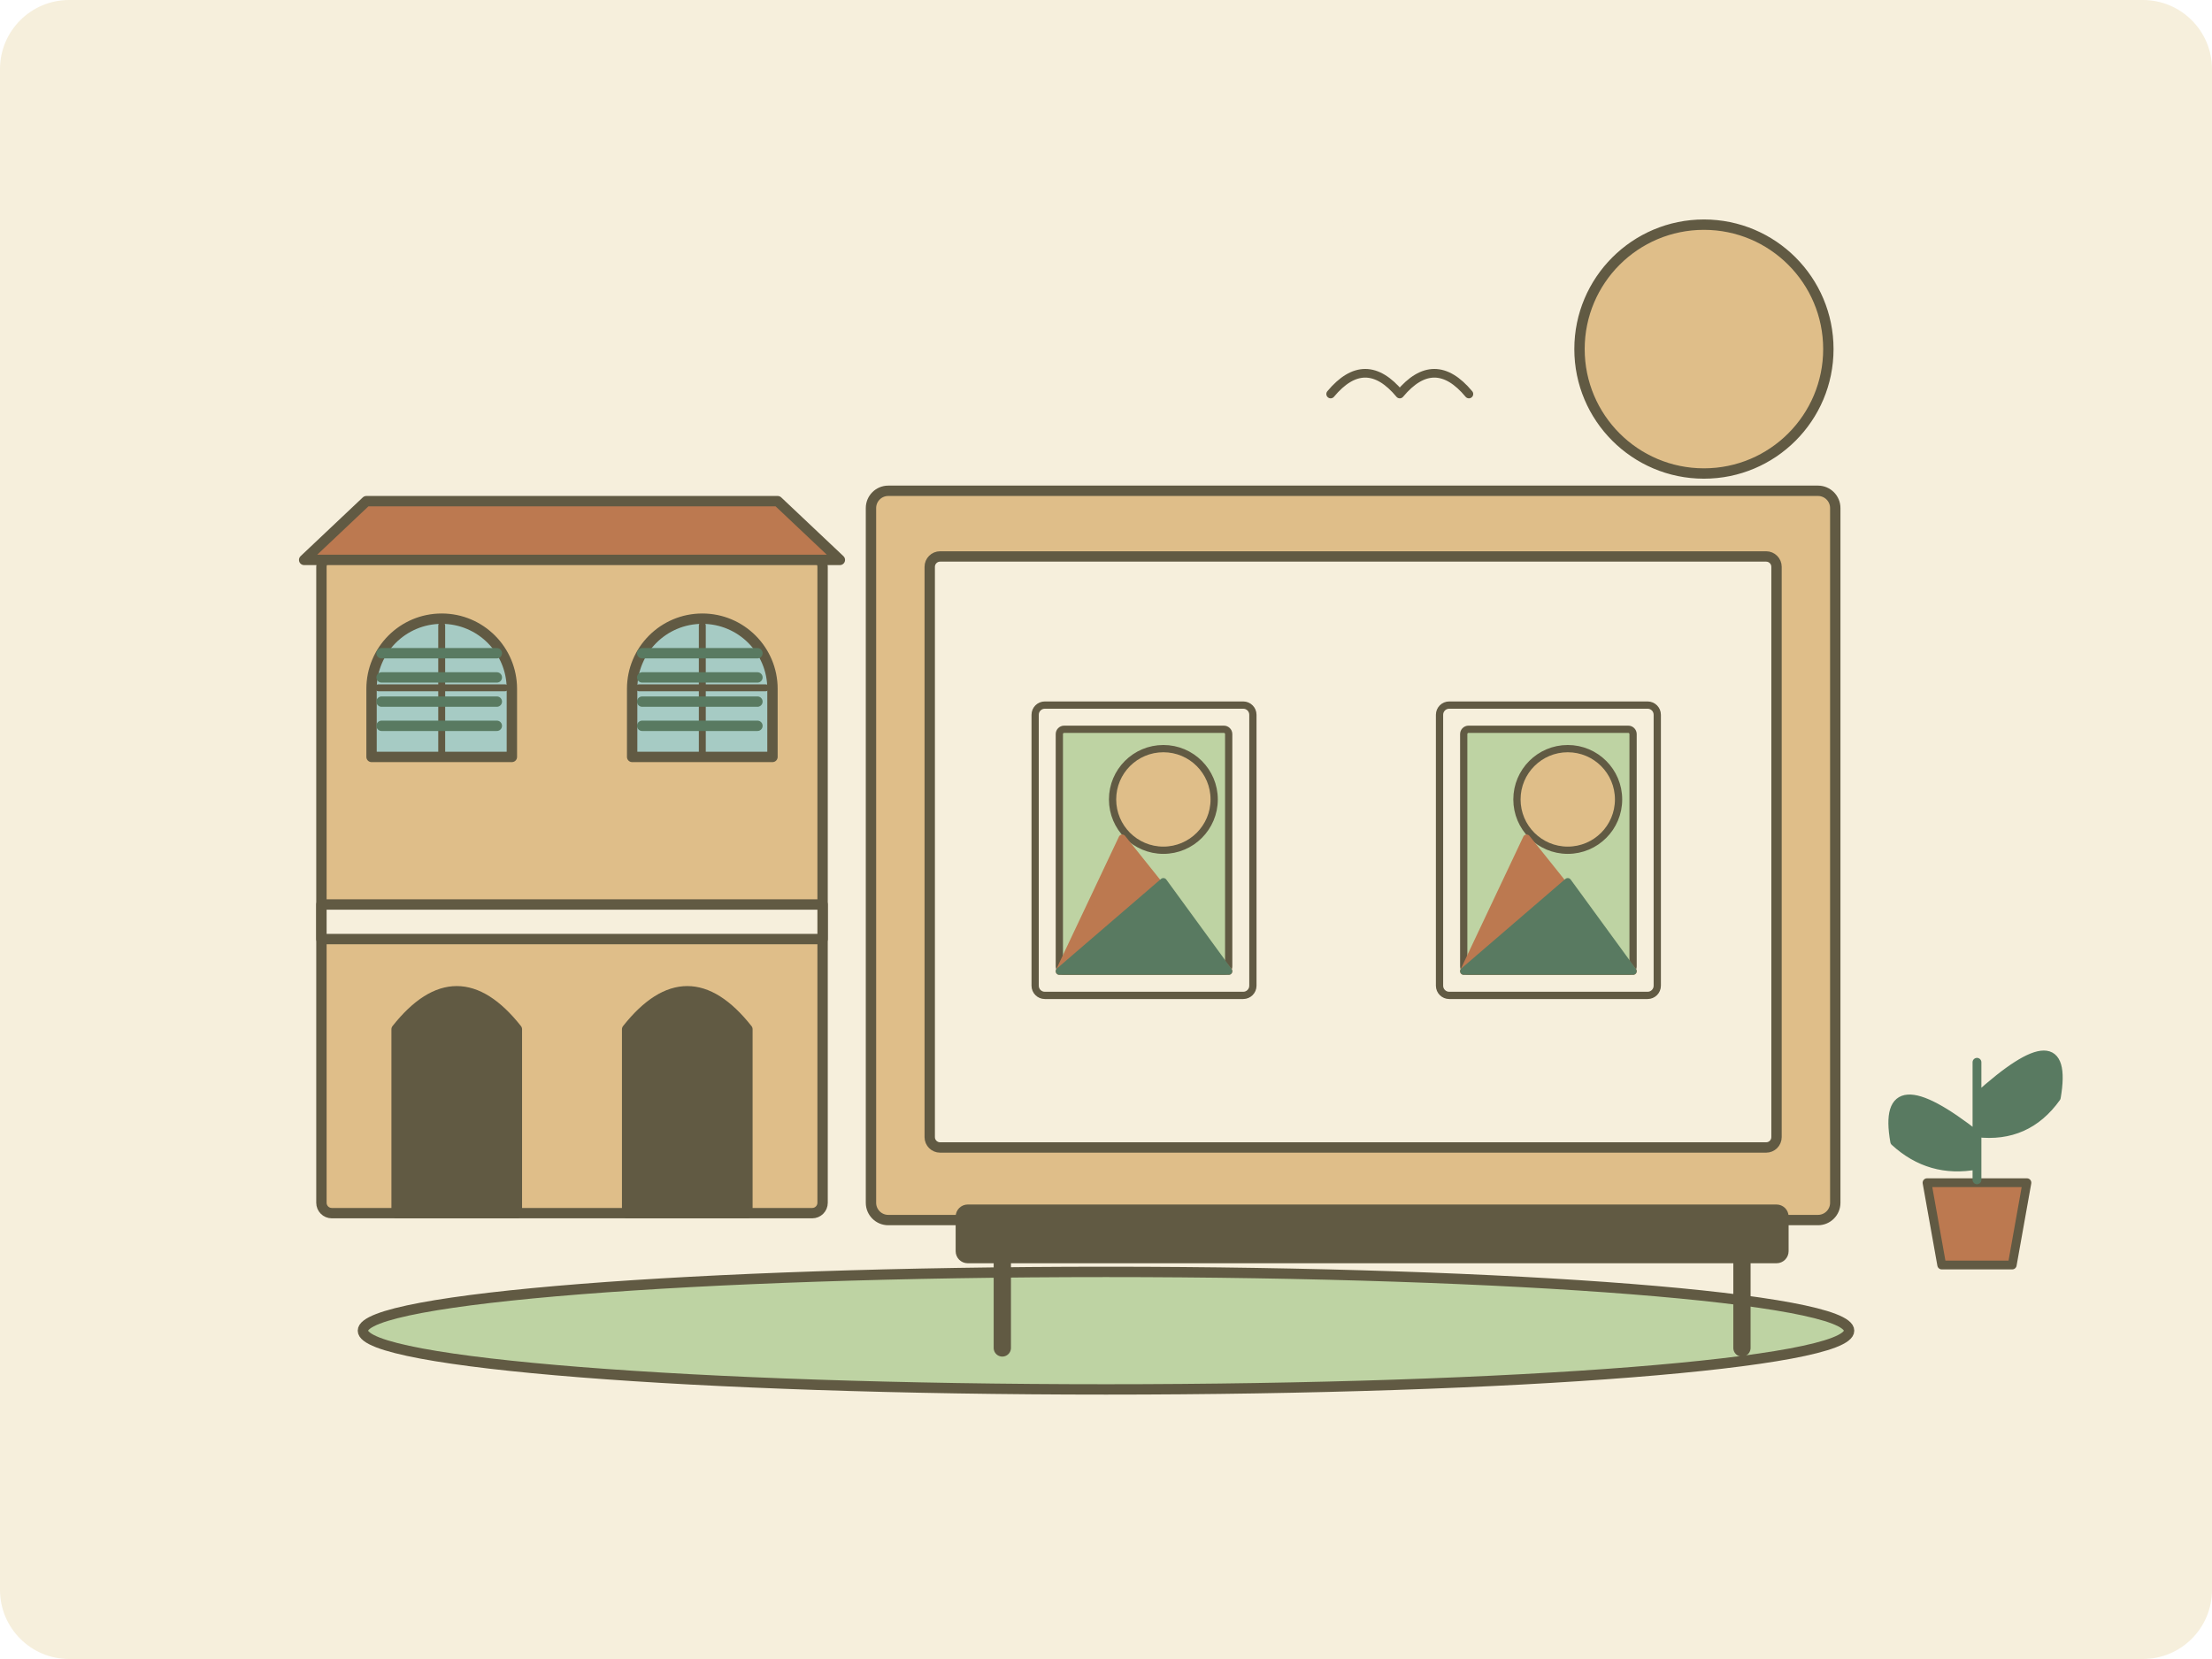
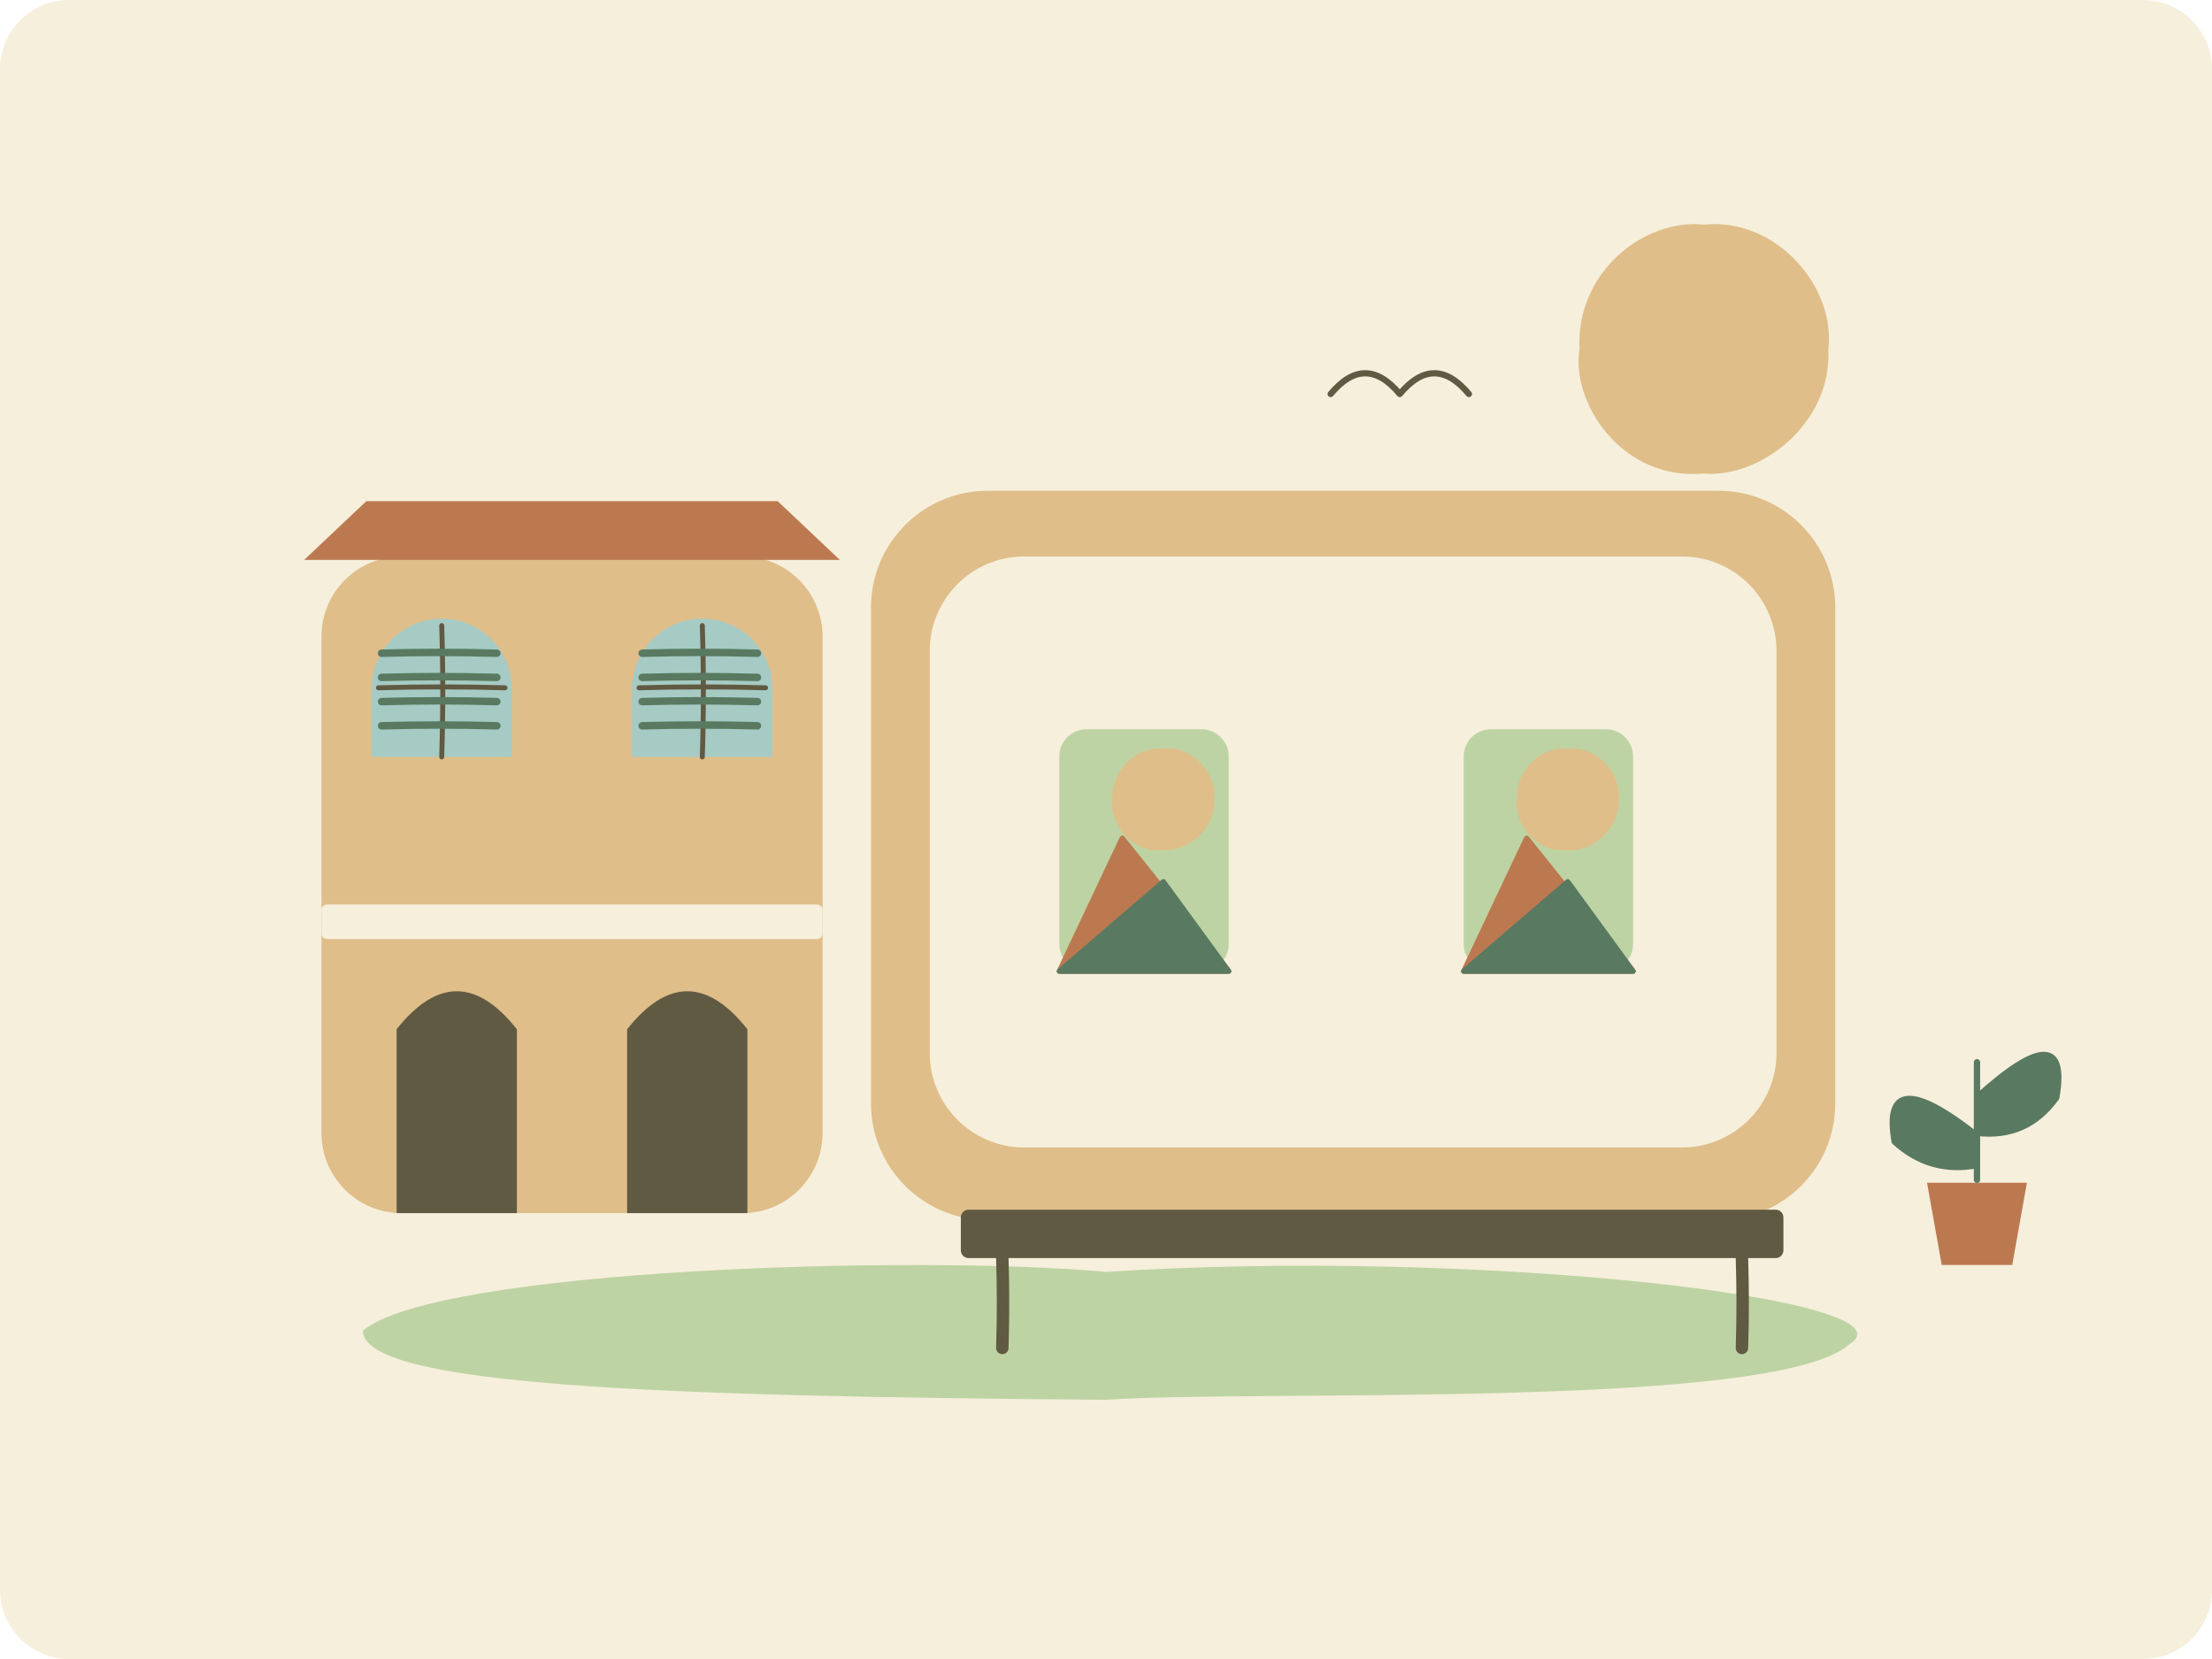
<svg xmlns="http://www.w3.org/2000/svg" width="640" height="480" viewBox="0 0 640 480" role="img" aria-labelledby="title">
  <rect width="640" height="480" rx="20" fill="#f6efdc" />
-   <g stroke="#615a43" stroke-width="3" stroke-linecap="round" stroke-linejoin="round">
-     <circle cx="493" cy="101" r="36" fill="#dfbe89" />
+   <g stroke="none" stroke-width="2" stroke-linecap="round" stroke-linejoin="round">
+     <g transform="translate(493 101) scale(1)">
+       <path d="M0 -36C20.88 -38.16 38.16 -18 36 0C37.08 21.96 15.84 37.44 0 36C-24.12 38.16 -38.52 15.12 -36 0C-37.08 -22.32 -17.28 -37.8 0 -36Z" fill="#dfbe89" stroke="none" stroke-width="2.16" stroke-linecap="round" stroke-linejoin="round" />
+     </g>
    <g transform="translate(78 88) scale(0.8)">
-       <path d="M0 23C-3 7 14-3 29 5C41-13 70-6 74 12C96 8 109 20 105 32H0Z" fill="#f6efdc" stroke="#f6efdc" stroke-width="3" stroke-linecap="round" stroke-linejoin="round" />
+       <path d="M0 23C-3 7 14-3 29 5C41-13 70-6 74 12C96 8 109 20 105 32H0Z" fill="#f6efdc" stroke="#f6efdc" stroke-width="2.16" stroke-linecap="round" stroke-linejoin="round" />
    </g>
    <g transform="translate(338 58) scale(0.55)">
-       <path d="M0 23C-3 7 14-3 29 5C41-13 70-6 74 12C96 8 109 20 105 32H0Z" fill="#f6efdc" stroke="#f6efdc" stroke-width="3" stroke-linecap="round" stroke-linejoin="round" />
+       <path d="M0 23C-3 7 14-3 29 5C41-13 70-6 74 12C96 8 109 20 105 32H0Z" fill="#f6efdc" stroke="#f6efdc" stroke-width="2.16" stroke-linecap="round" stroke-linejoin="round" />
    </g>
-     <path d="M385 114q10-12 20 0q10-12 20 0" fill="none" stroke="#615a43" stroke-width="2.5" stroke-linecap="round" stroke-linejoin="round" />
-     <ellipse cx="320" cy="385" rx="215" ry="17" fill="#bed3a3" />
+     <path d="M385 114q10-12 20 0q10-12 20 0" fill="none" stroke="#615a43" stroke-width="1.8" stroke-linecap="round" stroke-linejoin="round" />
+     <g transform="translate(320 385) scale(1)">
+       <path d="M-215 0C-193.5-18 -53.75-22 0-17C107.5-24 236.5-9 215 4C193.5 23 43 17 0 20C-129 19 -215 16 -215 0Z" fill="#bed3a3" stroke="none" stroke-width="2.16" stroke-linecap="round" stroke-linejoin="round" />
+     </g>
    <g transform="translate(93 161) scale(1)">
-       <rect x="0" y="0" width="145" height="190" rx="3" fill="#dfbe89" />
-       <rect x="0" y="100.7" width="145" height="10" rx="0" fill="#f6efdc" />
-       <path d="M14.5 58V38.3a20.3 20.3 0 0 1 40.6 0V58Z" fill="#a6cbc4" stroke="#615a43" stroke-width="3" stroke-linecap="round" stroke-linejoin="round" />
-       <path d="M34.8 20L34.8 58" fill="none" stroke="#615a43" stroke-width="2" stroke-linecap="round" stroke-linejoin="round" />
-       <path d="M16.5 38L53.1 38" fill="none" stroke="#615a43" stroke-width="2" stroke-linecap="round" stroke-linejoin="round" />
-       <path d="M89.9 58V38.3a20.3 20.3 0 0 1 40.6 0V58Z" fill="#a6cbc4" stroke="#615a43" stroke-width="3" stroke-linecap="round" stroke-linejoin="round" />
-       <path d="M110.2 20L110.2 58" fill="none" stroke="#615a43" stroke-width="2" stroke-linecap="round" stroke-linejoin="round" />
-       <path d="M91.9 38L128.5 38" fill="none" stroke="#615a43" stroke-width="2" stroke-linecap="round" stroke-linejoin="round" />
-       <path d="M21.75 190V136.8q17.4-22 34.8 0V190Z" fill="#615a43" stroke="#615a43" stroke-width="3" stroke-linecap="round" stroke-linejoin="round" />
-       <path d="M88.45 190V136.8q17.4-22 34.8 0V190Z" fill="#615a43" stroke="#615a43" stroke-width="3" stroke-linecap="round" stroke-linejoin="round" />
-       <path d="M17.4 28L50.75 28" fill="none" stroke="#597a61" stroke-width="3" stroke-linecap="round" stroke-linejoin="round" />
-       <path d="M92.8 28L126.15 28" fill="none" stroke="#597a61" stroke-width="3" stroke-linecap="round" stroke-linejoin="round" />
-       <path d="M17.4 35L50.75 35" fill="none" stroke="#597a61" stroke-width="3" stroke-linecap="round" stroke-linejoin="round" />
-       <path d="M92.8 35L126.15 35" fill="none" stroke="#597a61" stroke-width="3" stroke-linecap="round" stroke-linejoin="round" />
-       <path d="M17.4 42L50.75 42" fill="none" stroke="#597a61" stroke-width="3" stroke-linecap="round" stroke-linejoin="round" />
-       <path d="M92.8 42L126.15 42" fill="none" stroke="#597a61" stroke-width="3" stroke-linecap="round" stroke-linejoin="round" />
-       <path d="M17.4 49L50.75 49" fill="none" stroke="#597a61" stroke-width="3" stroke-linecap="round" stroke-linejoin="round" />
-       <path d="M92.8 49L126.15 49" fill="none" stroke="#597a61" stroke-width="3" stroke-linecap="round" stroke-linejoin="round" />
-       <path d="M-5 1L13-16H132L150 1Z" fill="#bc7950" stroke="#615a43" stroke-width="3" stroke-linecap="round" stroke-linejoin="round" />
+       <rect x="0" y="0" width="145" height="190" rx="23.2" fill="#dfbe89" stroke="none" />
+       <rect x="0" y="100.7" width="145" height="10" rx="1.6" fill="#f6efdc" stroke="none" />
+       <path d="M14.5 58V38.3a20.3 20.3 0 0 1 40.6 0V58Z" fill="#a6cbc4" stroke="none" stroke-width="2.16" stroke-linecap="round" stroke-linejoin="round" />
+       <path d="M34.8 20Q35.408 39 34.8 58" fill="none" stroke="#615a43" stroke-width="1.44" stroke-linecap="round" stroke-linejoin="round" />
+       <path d="M16.5 38Q34.8 37.488 53.1 38" fill="none" stroke="#615a43" stroke-width="1.44" stroke-linecap="round" stroke-linejoin="round" />
+       <path d="M89.9 58V38.3a20.3 20.3 0 0 1 40.6 0V58Z" fill="#a6cbc4" stroke="none" stroke-width="2.16" stroke-linecap="round" stroke-linejoin="round" />
+       <path d="M110.2 20Q110.808 39 110.2 58" fill="none" stroke="#615a43" stroke-width="1.44" stroke-linecap="round" stroke-linejoin="round" />
+       <path d="M91.9 38Q110.2 37.488 128.5 38" fill="none" stroke="#615a43" stroke-width="1.44" stroke-linecap="round" stroke-linejoin="round" />
+       <path d="M21.75 190V136.8q17.4-22 34.8 0V190Z" fill="#615a43" stroke="none" stroke-width="2.16" stroke-linecap="round" stroke-linejoin="round" />
+       <path d="M88.45 190V136.8q17.4-22 34.8 0V190Z" fill="#615a43" stroke="none" stroke-width="2.16" stroke-linecap="round" stroke-linejoin="round" />
+       <path d="M17.4 28Q34.075 27.533 50.75 28" fill="none" stroke="#597a61" stroke-width="2.16" stroke-linecap="round" stroke-linejoin="round" />
+       <path d="M92.8 28Q109.475 27.533 126.15 28" fill="none" stroke="#597a61" stroke-width="2.16" stroke-linecap="round" stroke-linejoin="round" />
+       <path d="M17.4 35Q34.075 34.533 50.75 35" fill="none" stroke="#597a61" stroke-width="2.16" stroke-linecap="round" stroke-linejoin="round" />
+       <path d="M92.8 35Q109.475 34.533 126.15 35" fill="none" stroke="#597a61" stroke-width="2.16" stroke-linecap="round" stroke-linejoin="round" />
+       <path d="M17.4 42Q34.075 41.533 50.75 42" fill="none" stroke="#597a61" stroke-width="2.16" stroke-linecap="round" stroke-linejoin="round" />
+       <path d="M92.8 42Q109.475 41.533 126.15 42" fill="none" stroke="#597a61" stroke-width="2.16" stroke-linecap="round" stroke-linejoin="round" />
+       <path d="M17.4 49Q34.075 48.533 50.75 49" fill="none" stroke="#597a61" stroke-width="2.16" stroke-linecap="round" stroke-linejoin="round" />
+       <path d="M92.8 49Q109.475 48.533 126.15 49" fill="none" stroke="#597a61" stroke-width="2.16" stroke-linecap="round" stroke-linejoin="round" />
+       <path d="M-5 1L13-16H132L150 1Z" fill="#bc7950" stroke="none" stroke-width="2.16" stroke-linecap="round" stroke-linejoin="round" />
    </g>
-     <rect x="252" y="142" width="279" height="211" rx="5" fill="#dfbe89" />
-     <rect x="269" y="161" width="245" height="171" rx="3" fill="#f6efdc" />
+     <rect x="252" y="142" width="279" height="211" rx="33.76" fill="#dfbe89" stroke="none" />
+     <rect x="269" y="161" width="245" height="171" rx="27.36" fill="#f6efdc" stroke="none" />
    <g transform="translate(331 246) scale(0.7)">
-       <rect x="-45" y="-60" width="90" height="120" rx="4" fill="#f6efdc" />
-       <rect x="-35" y="-50" width="70" height="100" rx="2" fill="#bed3a3" />
-       <circle cx="8" cy="-21" r="21" fill="#dfbe89" />
-       <path d="M-35 50L-9-5 35 50Z" fill="#bc7950" stroke="#bc7950" stroke-width="3" stroke-linecap="round" stroke-linejoin="round" />
-       <path d="M-35 50L8 13 35 50Z" fill="#597a61" stroke="#597a61" stroke-width="3" stroke-linecap="round" stroke-linejoin="round" />
+       <rect x="-45" y="-60" width="90" height="120" rx="14.4" fill="#f6efdc" stroke="none" />
+       <rect x="-35" y="-50" width="70" height="100" rx="11.2" fill="#bed3a3" stroke="none" />
+       <g transform="translate(8 -21) scale(1)">
+         <path d="M0 -21C12.18 -22.26 22.26 -10.5 21 0C21.63 12.81 9.24 21.84 0 21C-14.07 22.26 -22.47 8.82 -21 0C-21.63 -13.02 -10.08 -22.05 0 -21Z" fill="#dfbe89" stroke="none" stroke-width="2.16" stroke-linecap="round" stroke-linejoin="round" />
+       </g>
+       <path d="M-35 50L-9-5 35 50Z" fill="#bc7950" stroke="#bc7950" stroke-width="2.16" stroke-linecap="round" stroke-linejoin="round" />
+       <path d="M-35 50L8 13 35 50Z" fill="#597a61" stroke="#597a61" stroke-width="2.16" stroke-linecap="round" stroke-linejoin="round" />
    </g>
    <g transform="translate(448 246) scale(0.7)">
-       <rect x="-45" y="-60" width="90" height="120" rx="4" fill="#f6efdc" />
-       <rect x="-35" y="-50" width="70" height="100" rx="2" fill="#bed3a3" />
-       <circle cx="8" cy="-21" r="21" fill="#dfbe89" />
-       <path d="M-35 50L-9-5 35 50Z" fill="#bc7950" stroke="#bc7950" stroke-width="3" stroke-linecap="round" stroke-linejoin="round" />
-       <path d="M-35 50L8 13 35 50Z" fill="#597a61" stroke="#597a61" stroke-width="3" stroke-linecap="round" stroke-linejoin="round" />
+       <rect x="-45" y="-60" width="90" height="120" rx="14.4" fill="#f6efdc" stroke="none" />
+       <rect x="-35" y="-50" width="70" height="100" rx="11.2" fill="#bed3a3" stroke="none" />
+       <g transform="translate(8 -21) scale(1)">
+         <path d="M0 -21C12.18 -22.26 22.26 -10.5 21 0C21.63 12.81 9.24 21.84 0 21C-14.07 22.26 -22.47 8.82 -21 0C-21.63 -13.02 -10.08 -22.05 0 -21Z" fill="#dfbe89" stroke="none" stroke-width="2.16" stroke-linecap="round" stroke-linejoin="round" />
+       </g>
+       <path d="M-35 50L-9-5 35 50Z" fill="#bc7950" stroke="#bc7950" stroke-width="2.16" stroke-linecap="round" stroke-linejoin="round" />
+       <path d="M-35 50L8 13 35 50Z" fill="#597a61" stroke="#597a61" stroke-width="2.16" stroke-linecap="round" stroke-linejoin="round" />
    </g>
-     <rect x="278" y="350" width="238" height="14" rx="2" fill="#615a43" />
-     <path d="M290 364L290 390" fill="none" stroke="#615a43" stroke-width="5" stroke-linecap="round" stroke-linejoin="round" />
-     <path d="M504 364L504 390" fill="none" stroke="#615a43" stroke-width="5" stroke-linecap="round" stroke-linejoin="round" />
+     <rect x="278" y="350" width="238" height="14" rx="2.24" fill="#615a43" stroke="none" />
+     <path d="M290 364Q290.416 377 290 390" fill="none" stroke="#615a43" stroke-width="3.6" stroke-linecap="round" stroke-linejoin="round" />
+     <path d="M504 364Q504.416 377 504 390" fill="none" stroke="#615a43" stroke-width="3.6" stroke-linecap="round" stroke-linejoin="round" />
    <g transform="translate(572 366) scale(0.85)">
-       <path d="M-17-28H17L12 0H-12Z" fill="#bc7950" stroke="#615a43" stroke-width="3" stroke-linecap="round" stroke-linejoin="round" />
-       <path d="M0-29V-69M0-44Q-33-70-28-42Q-16-31 0-34M0-57Q32-86 27-57Q17-43 0-45" fill="#597a61" stroke="#597a61" stroke-width="3" stroke-linecap="round" stroke-linejoin="round" />
+       <path d="M-17-28H17L12 0H-12Z" fill="#bc7950" stroke="none" stroke-width="2.16" stroke-linecap="round" stroke-linejoin="round" />
+       <path d="M0-29V-69M0-44Q-33-70-28-42Q-16-31 0-34M0-57Q32-86 27-57Q17-43 0-45" fill="#597a61" stroke="#597a61" stroke-width="2.16" stroke-linecap="round" stroke-linejoin="round" />
    </g>
  </g>
</svg>
